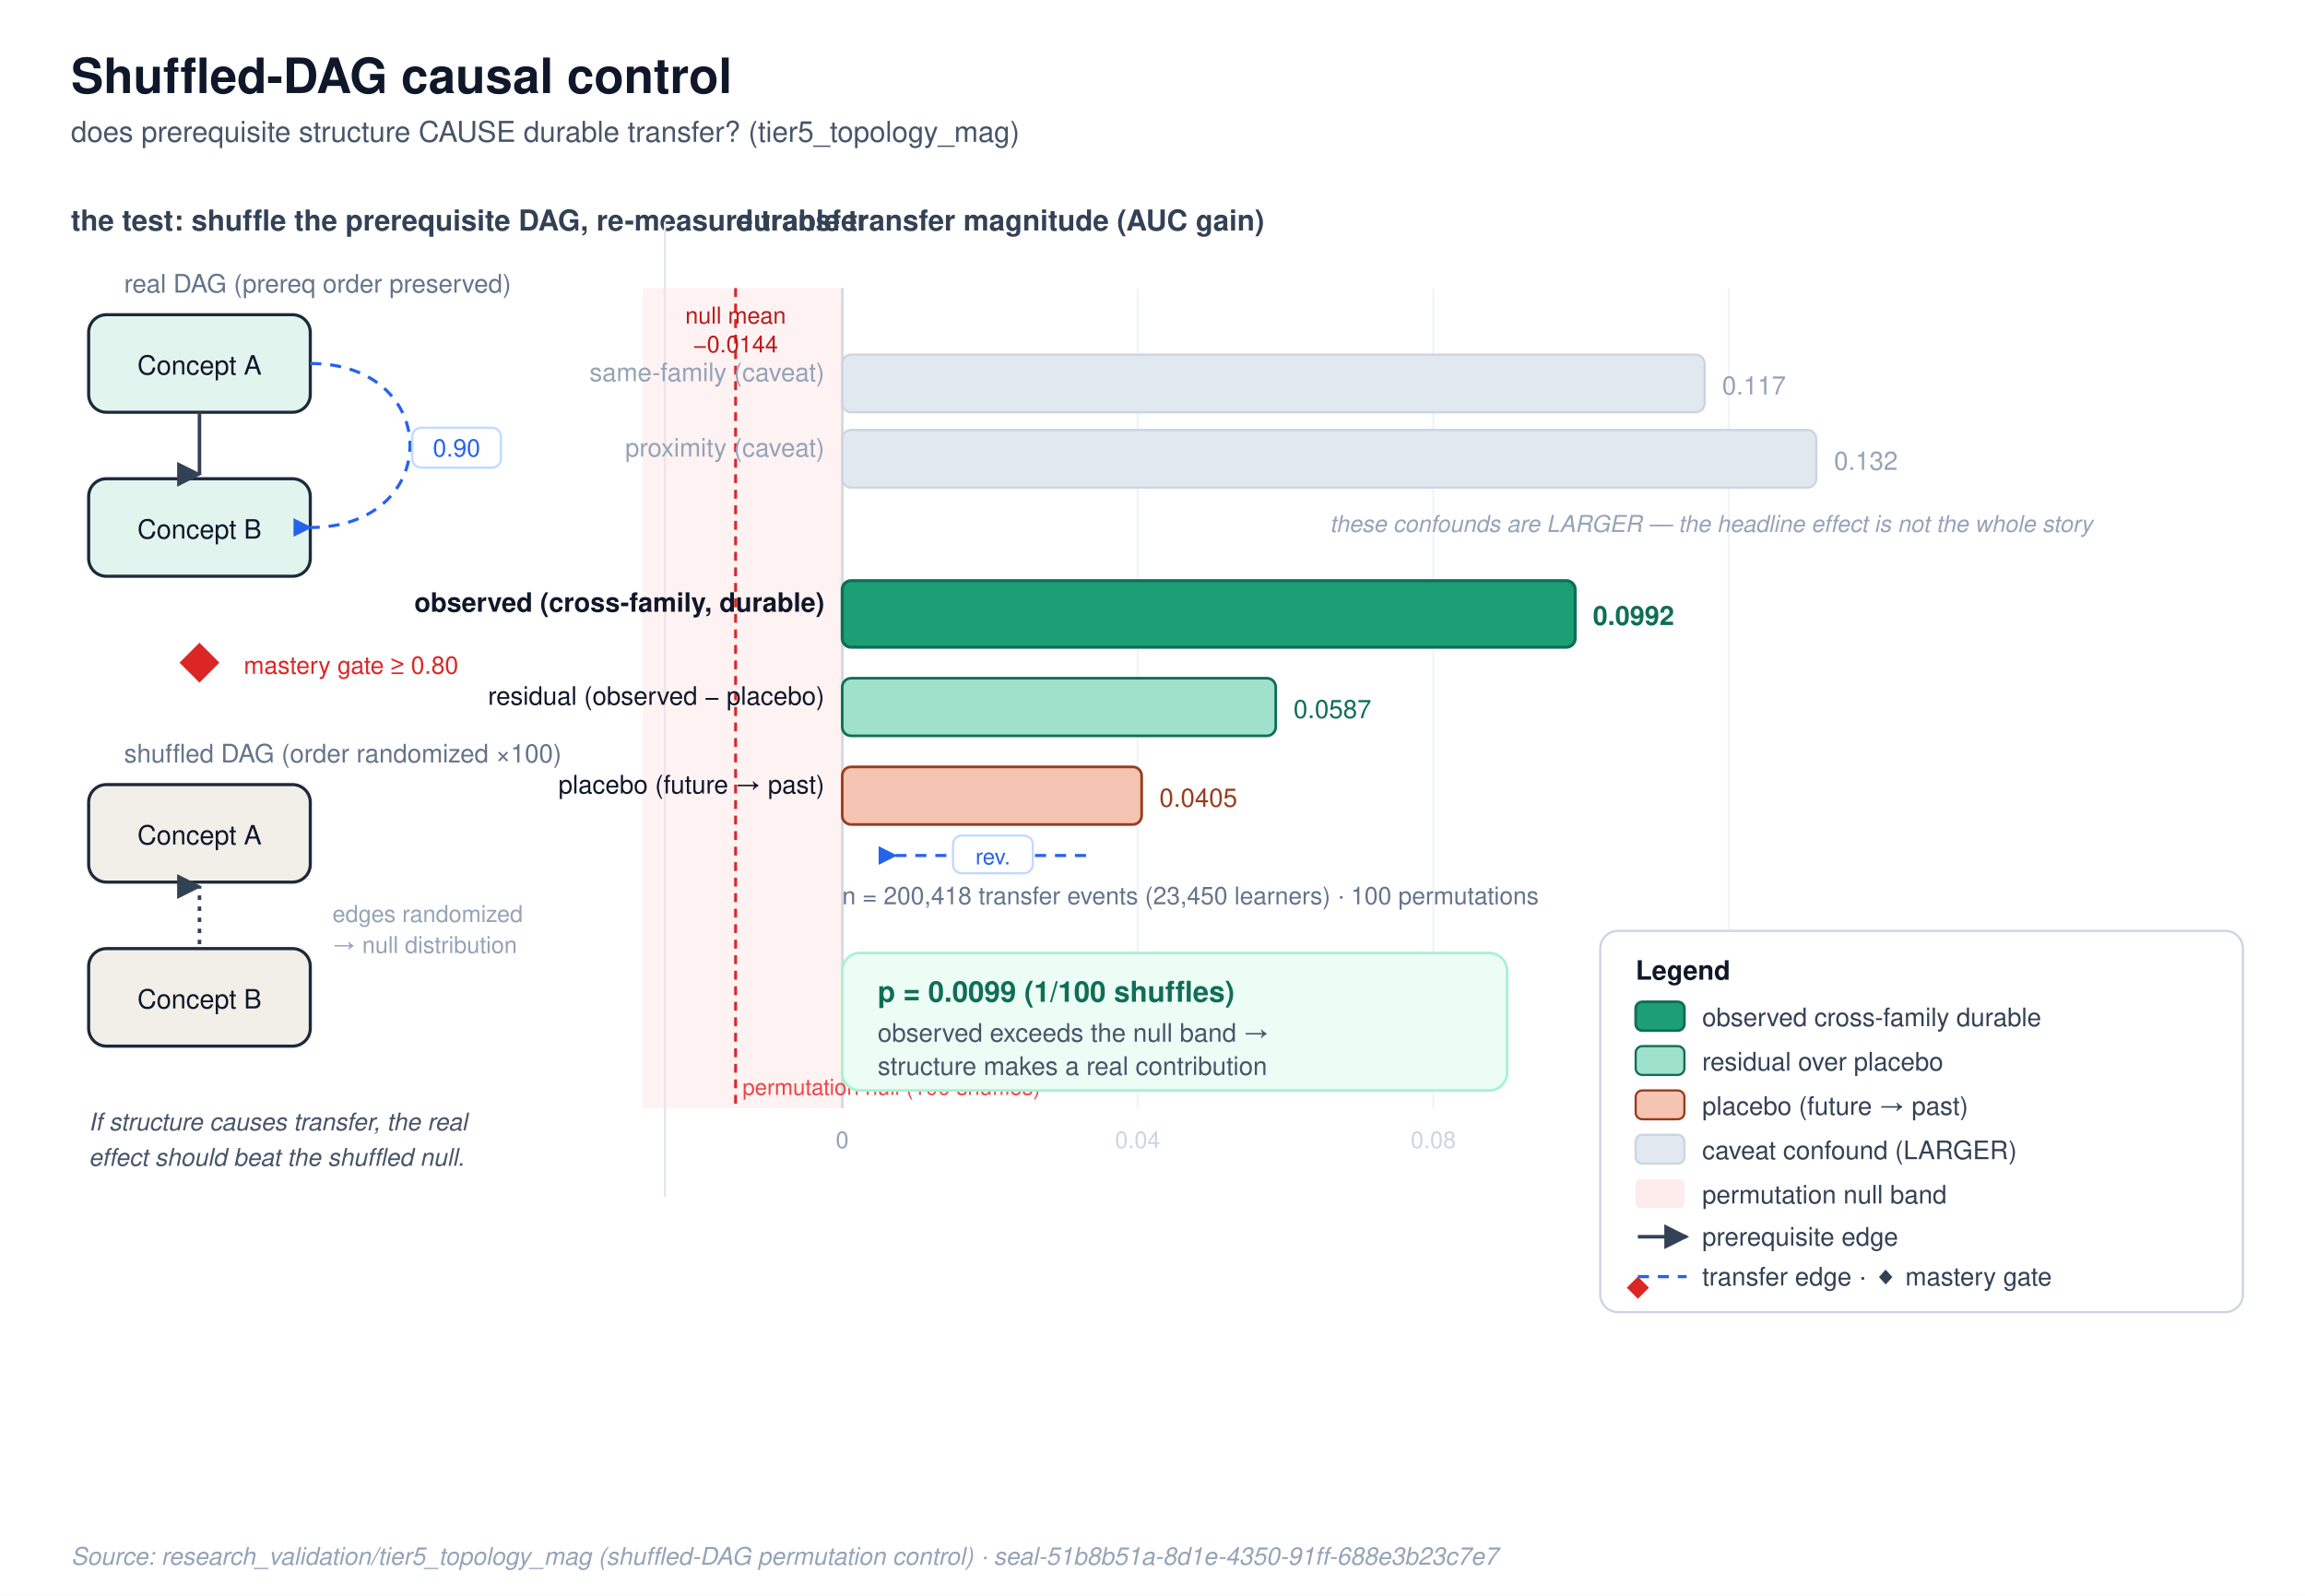
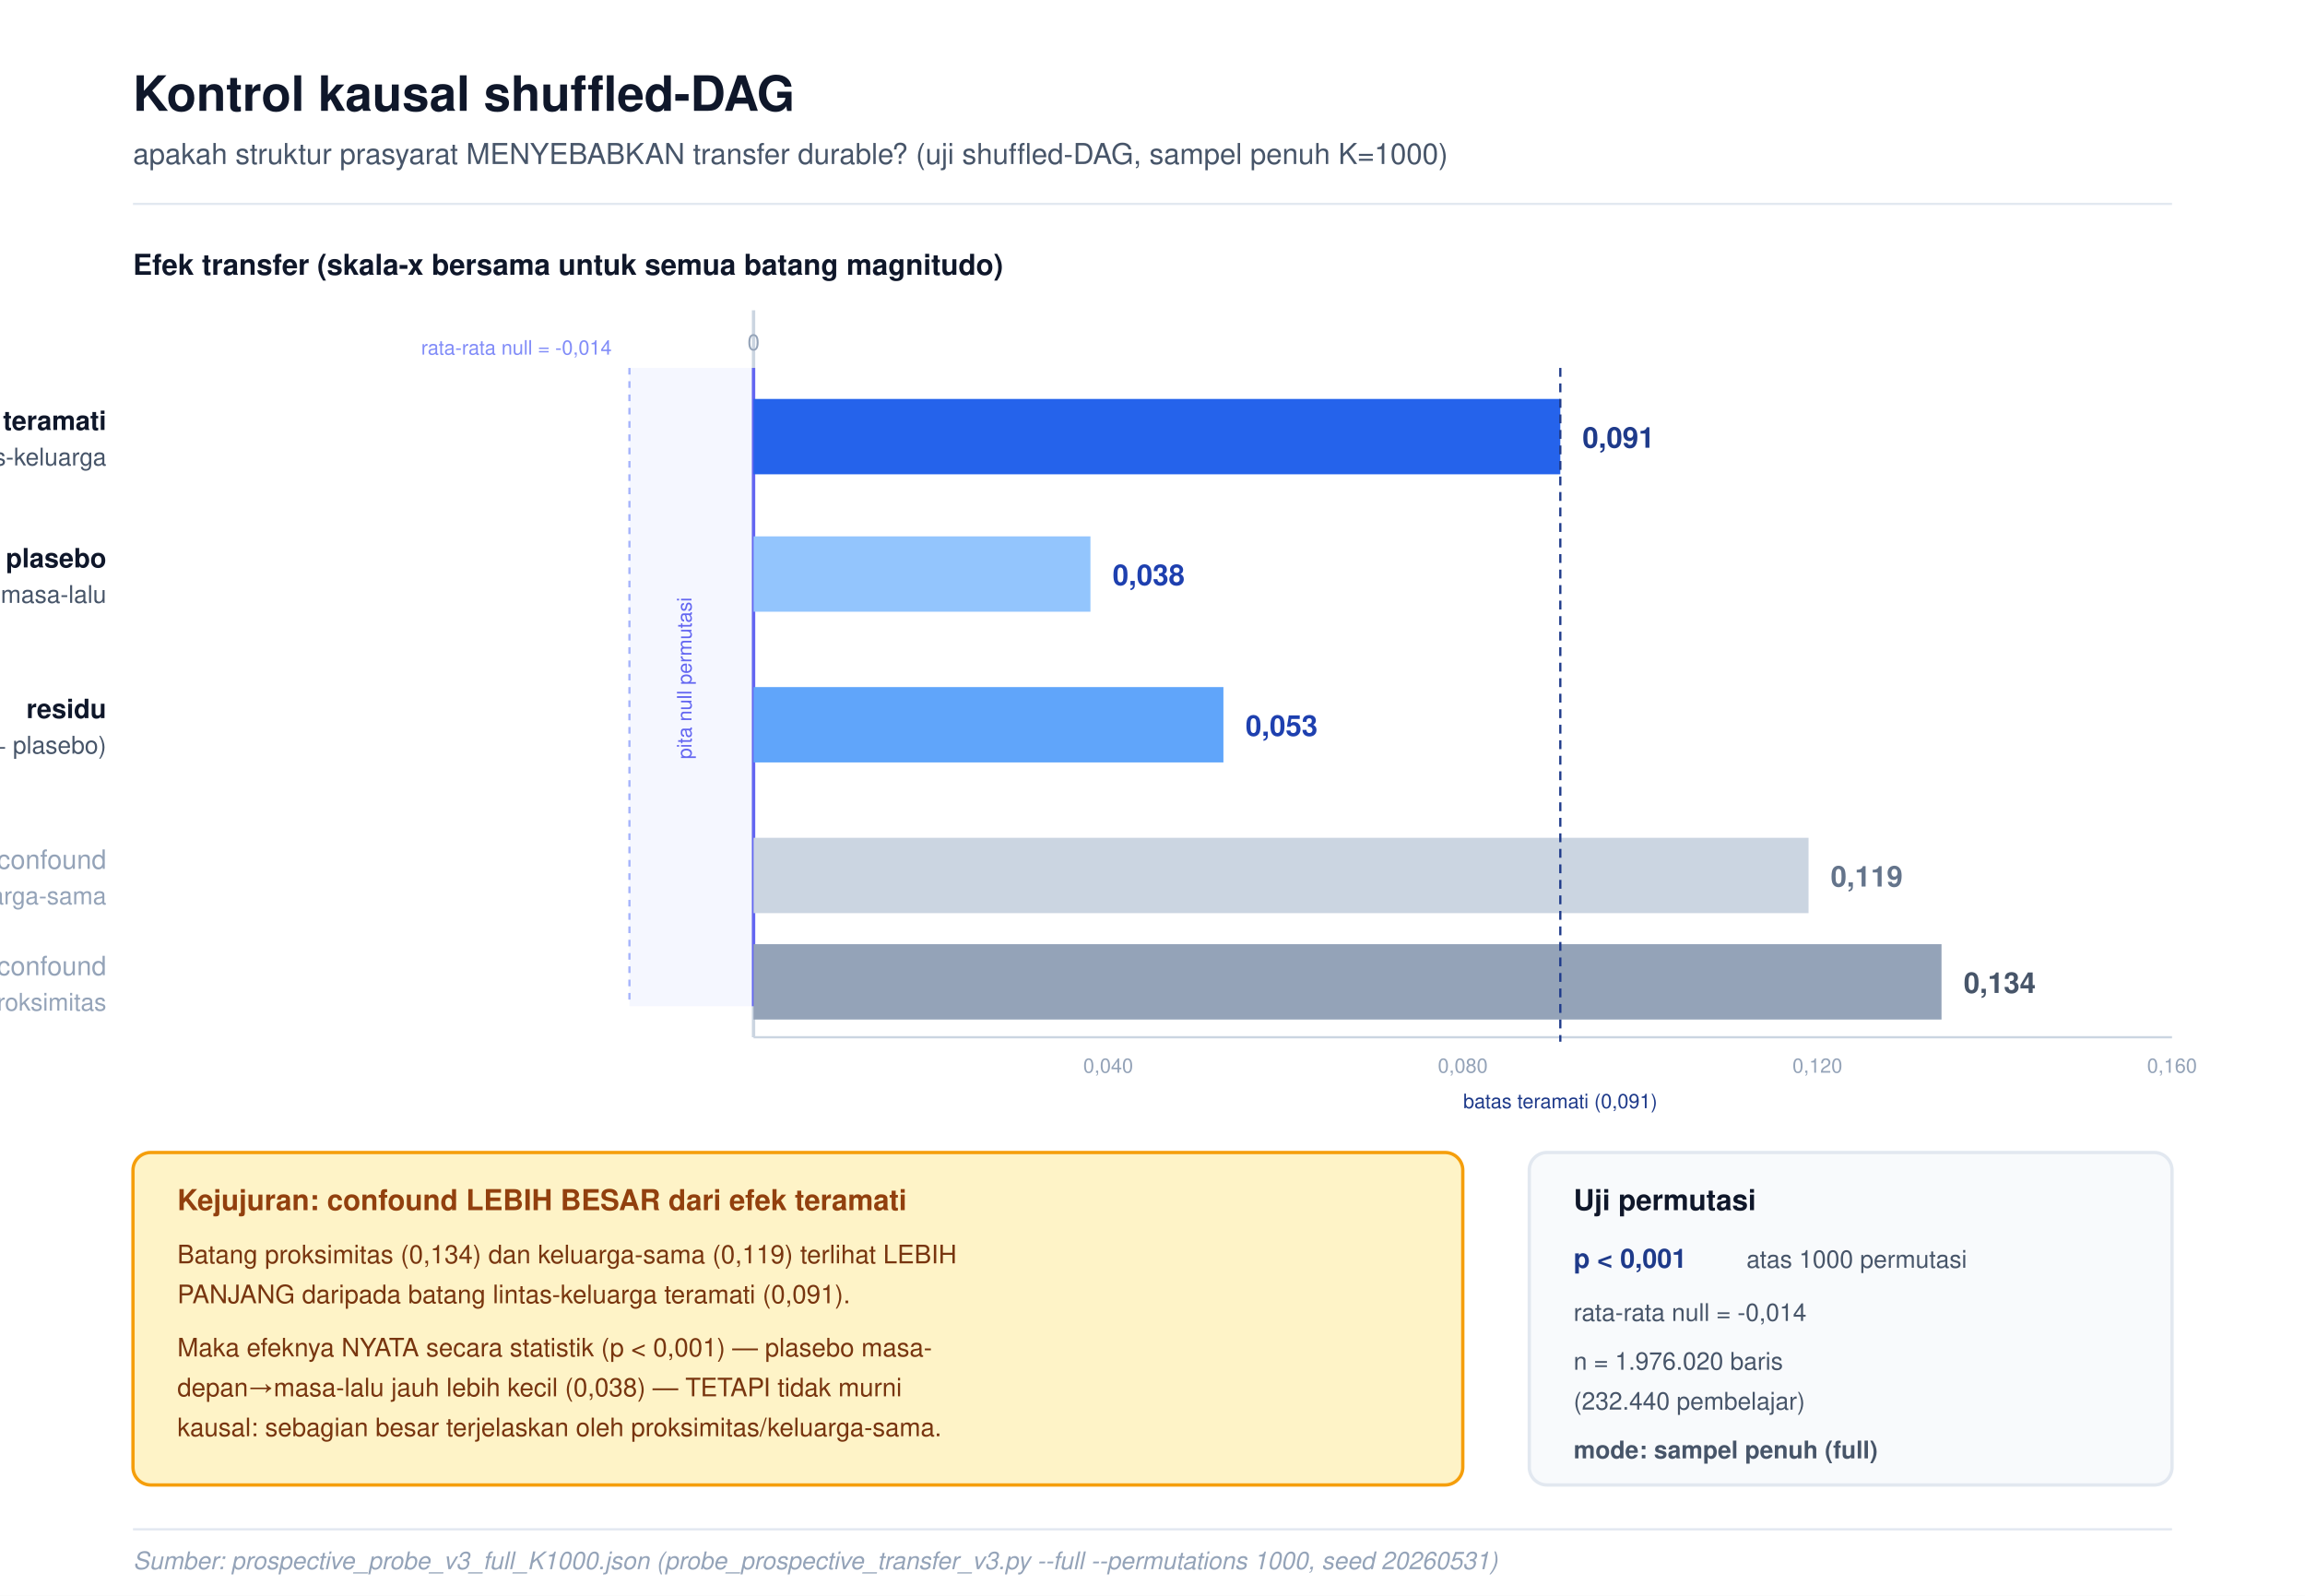
- <svg xmlns="http://www.w3.org/2000/svg" viewBox="0 0 1040 720" font-family="Segoe UI, Helvetica, Arial, sans-serif" role="img">
+ <svg xmlns="http://www.w3.org/2000/svg" viewBox="0 0 1040 720" font-family="Segoe UI, Helvetica, Arial, sans-serif">
+   <rect width="1040" height="720" fill="#ffffff" />
  <defs>
-     <marker id="arrow" viewBox="0 0 10 10" refX="9" refY="5" markerWidth="7" markerHeight="7" orient="auto-start-end">
-       <path d="M0,0 L10,5 L0,10 z" fill="#334155" />
-     </marker>
-     <marker id="arrowblue" viewBox="0 0 10 10" refX="9" refY="5" markerWidth="6" markerHeight="6" orient="auto-start-end">
-       <path d="M0,0 L10,5 L0,10 z" fill="#2563eb" />
+     <marker id="arrow" markerWidth="8" markerHeight="8" refX="6" refY="3" orient="auto" markerUnits="strokeWidth">
+       <path d="M0,0 L6,3 L0,6 Z" fill="#475569" />
    </marker>
  </defs>
-   <rect width="1040" height="720" fill="#ffffff" />
-   <text x="32" y="42" font-size="22" font-weight="bold" fill="#0f172a">Shuffled-DAG causal control</text>
-   <text x="32" y="64" font-size="13" fill="#475569">does prerequisite structure CAUSE durable transfer? (tier5_topology_mag)</text>
-   <text x="32" y="104" font-size="13" font-weight="bold" fill="#334155">the test: shuffle the prerequisite DAG, re-measure transfer</text>
-   <text x="56" y="132" font-size="11.5" fill="#64748b">real DAG (prereq order preserved)</text>
-   <g>
-     <rect x="40" y="142" width="100" height="44" rx="8" fill="#E1F5EE" stroke="#1e293b" stroke-width="1.4" />
-     <text x="90" y="169" font-size="12" fill="#0f172a" text-anchor="middle">Concept A</text>
-     <rect x="40" y="216" width="100" height="44" rx="8" fill="#E1F5EE" stroke="#1e293b" stroke-width="1.4" />
-     <text x="90" y="243" font-size="12" fill="#0f172a" text-anchor="middle">Concept B</text>
-   </g>
-   <line x1="90" y1="186" x2="90" y2="214" stroke="#334155" stroke-width="1.6" marker-end="url(#arrow)" />
-   <path d="M140,164 C200,164 200,238 140,238" fill="none" stroke="#2563eb" stroke-width="1.4" stroke-dasharray="5 4" marker-end="url(#arrowblue)" />
-   <rect x="186" y="193" width="40" height="18" rx="4" fill="#ffffff" stroke="#bfdbfe" stroke-width="1" />
-   <text x="206" y="206" font-size="11" fill="#2563eb" text-anchor="middle">0.90</text>
-   <path d="M90 290 l9 9 l-9 9 l-9 -9 z" fill="#dc2626" />
-   <text x="110" y="304" font-size="11" fill="#dc2626">mastery gate ≥ 0.80</text>
-   <text x="56" y="344" font-size="11.5" fill="#64748b">shuffled DAG (order randomized ×100)</text>
-   <g>
-     <rect x="40" y="354" width="100" height="44" rx="8" fill="#F1EFE8" stroke="#1e293b" stroke-width="1.4" />
-     <text x="90" y="381" font-size="12" fill="#0f172a" text-anchor="middle">Concept A</text>
-     <rect x="40" y="428" width="100" height="44" rx="8" fill="#F1EFE8" stroke="#1e293b" stroke-width="1.4" />
-     <text x="90" y="455" font-size="12" fill="#0f172a" text-anchor="middle">Concept B</text>
-   </g>
-   <line x1="90" y1="426" x2="90" y2="400" stroke="#334155" stroke-width="1.6" stroke-dasharray="2 3" marker-end="url(#arrow)" />
-   <text x="150" y="416" font-size="10.5" fill="#94a3b8">edges randomized</text>
-   <text x="150" y="430" font-size="10.5" fill="#94a3b8">→ null distribution</text>
-   <text x="40" y="510" font-size="11" fill="#475569" font-style="italic">If structure causes transfer, the real</text>
-   <text x="40" y="526" font-size="11" fill="#475569" font-style="italic">effect should beat the shuffled null.</text>
-   <line x1="300" y1="100" x2="300" y2="540" stroke="#e2e8f0" stroke-width="1" />
-   <text x="332" y="104" font-size="13" font-weight="bold" fill="#334155">durable transfer magnitude (AUC gain)</text>
-   <line x1="380" y1="130" x2="380" y2="500" stroke="#cbd5e1" stroke-width="1.2" />
-   <text x="380" y="518" font-size="10.5" fill="#94a3b8" text-anchor="middle">0</text>
-   <line x1="513.3" y1="130" x2="513.3" y2="500" stroke="#f1f5f9" stroke-width="1" />
-   <text x="513.3" y="518" font-size="10.5" fill="#cbd5e1" text-anchor="middle">0.04</text>
-   <line x1="646.7" y1="130" x2="646.7" y2="500" stroke="#f1f5f9" stroke-width="1" />
-   <text x="646.7" y="518" font-size="10.5" fill="#cbd5e1" text-anchor="middle">0.08</text>
-   <line x1="780" y1="130" x2="780" y2="500" stroke="#f1f5f9" stroke-width="1" />
-   <text x="780" y="518" font-size="10.5" fill="#cbd5e1" text-anchor="middle">0.12</text>
-   <rect x="290" y="130" width="90" height="370" fill="#fee2e2" opacity="0.45" />
-   <line x1="331.9" y1="130" x2="331.9" y2="500" stroke="#dc2626" stroke-width="1.3" stroke-dasharray="4 3" />
-   <text x="331.9" y="146" font-size="10.5" fill="#b91c1c" text-anchor="middle">null mean</text>
-   <text x="331.9" y="159" font-size="10.5" fill="#b91c1c" text-anchor="middle">−0.0144</text>
-   <text x="335" y="494" font-size="10" fill="#ef4444">permutation null (100 shuffles)</text>
-   <text x="372" y="172" font-size="11.5" fill="#94a3b8" text-anchor="end">same-family (caveat)</text>
-   <rect x="380" y="160" width="389.1" height="26" rx="4" fill="#e2e8f0" stroke="#cbd5e1" stroke-width="1" />
-   <text x="777" y="178" font-size="11.5" fill="#94a3b8">0.117</text>
-   <text x="372" y="206" font-size="11.5" fill="#94a3b8" text-anchor="end">proximity (caveat)</text>
-   <rect x="380" y="194" width="439.5" height="26" rx="4" fill="#e2e8f0" stroke="#cbd5e1" stroke-width="1" />
-   <text x="827.5" y="212" font-size="11.5" fill="#94a3b8">0.132</text>
-   <text x="600" y="240" font-size="10.5" fill="#94a3b8" font-style="italic">these confounds are LARGER — the headline effect is not the whole story</text>
-   <text x="372" y="276" font-size="12" fill="#0f172a" font-weight="bold" text-anchor="end">observed (cross-family, durable)</text>
-   <rect x="380" y="262" width="330.7" height="30" rx="4" fill="#1D9E75" stroke="#0F6E56" stroke-width="1.4" />
-   <text x="718.7" y="282" font-size="12" fill="#0F6E56" font-weight="bold">0.0992</text>
-   <text x="372" y="318" font-size="11.5" fill="#0f172a" text-anchor="end">residual (observed − placebo)</text>
-   <rect x="380" y="306" width="195.6" height="26" rx="4" fill="#9FE1CB" stroke="#0F6E56" stroke-width="1.2" />
-   <text x="583.6" y="324" font-size="11.5" fill="#0F6E56">0.0587</text>
-   <text x="372" y="358" font-size="11.5" fill="#0f172a" text-anchor="end">placebo (future → past)</text>
-   <rect x="380" y="346" width="135.1" height="26" rx="4" fill="#F5C4B3" stroke="#993C1D" stroke-width="1.2" />
-   <text x="523.1" y="364" font-size="11.5" fill="#993C1D">0.0405</text>
-   <path d="M404,386 C440,386 455,386 491,386" fill="none" stroke="#2563eb" stroke-width="1.4" stroke-dasharray="5 4" marker-start="url(#arrowblue)" />
-   <rect x="430" y="377" width="36" height="17" rx="4" fill="#ffffff" stroke="#bfdbfe" stroke-width="1" />
-   <text x="448" y="390" font-size="10" fill="#2563eb" text-anchor="middle">rev.</text>
-   <text x="380" y="408" font-size="11" fill="#64748b">n = 200,418 transfer events (23,450 learners) · 100 permutations</text>
-   <rect x="380" y="430" width="300" height="62" rx="8" fill="#ecfdf5" stroke="#a7f3d0" stroke-width="1.2" />
-   <text x="396" y="452" font-size="13" fill="#0F6E56" font-weight="bold">p = 0.0099  (1/100 shuffles)</text>
-   <text x="396" y="470" font-size="11.5" fill="#475569">observed exceeds the null band →</text>
-   <text x="396" y="485" font-size="11.5" fill="#475569">structure makes a real contribution</text>
-   <rect x="722" y="420" width="290" height="172" rx="8" fill="#ffffff" stroke="#cbd5e1" stroke-width="1" />
-   <text x="738" y="442" font-size="12" font-weight="bold" fill="#0f172a">Legend</text>
-   <rect x="738" y="452" width="22" height="13" rx="3" fill="#1D9E75" stroke="#0F6E56" stroke-width="1.2" />
-   <text x="768" y="463" font-size="11.5" fill="#334155">observed cross-family durable</text>
-   <rect x="738" y="472" width="22" height="13" rx="3" fill="#9FE1CB" stroke="#0F6E56" stroke-width="1" />
-   <text x="768" y="483" font-size="11.5" fill="#334155">residual over placebo</text>
-   <rect x="738" y="492" width="22" height="13" rx="3" fill="#F5C4B3" stroke="#993C1D" stroke-width="1" />
-   <text x="768" y="503" font-size="11.5" fill="#334155">placebo (future → past)</text>
-   <rect x="738" y="512" width="22" height="13" rx="3" fill="#e2e8f0" stroke="#cbd5e1" stroke-width="1" />
-   <text x="768" y="523" font-size="11.5" fill="#334155">caveat confound (LARGER)</text>
-   <rect x="738" y="532" width="22" height="13" rx="2" fill="#fee2e2" opacity="0.7" />
-   <text x="768" y="543" font-size="11.5" fill="#334155">permutation null band</text>
-   <line x1="739" y1="558" x2="761" y2="558" stroke="#334155" stroke-width="1.6" marker-end="url(#arrow)" />
-   <text x="768" y="562" font-size="11.5" fill="#334155">prerequisite edge</text>
-   <line x1="739" y1="576" x2="761" y2="576" stroke="#2563eb" stroke-width="1.4" stroke-dasharray="5 4" />
-   <path d="M90 575 l5 5 l-5 5 l-5 -5 z" fill="#dc2626" transform="translate(649,1)" />
-   <text x="768" y="580" font-size="11.5" fill="#334155">transfer edge · ◆ mastery gate</text>
-   <text x="32" y="706" font-size="11" fill="#94a3b8" font-style="italic">Source: research_validation/tier5_topology_mag (shuffled-DAG permutation control) · seal-51b8b51a-8d1e-4350-91ff-688e3b23c7e7</text>
+   <text x="60" y="50" font-size="22" font-weight="bold" fill="#0f172a">Kontrol kausal shuffled-DAG</text>
+   <text x="60" y="74" font-size="13" fill="#475569">apakah struktur prasyarat MENYEBABKAN transfer durable? (uji shuffled-DAG, sampel penuh K=1000)</text>
+   <line x1="60" y1="92" x2="980" y2="92" stroke="#e2e8f0" stroke-width="1" />
+   <text x="60" y="124" font-size="13" font-weight="bold" fill="#0f172a">Efek transfer (skala-x bersama untuk semua batang magnitudo)</text>
+   <line x1="340" y1="140" x2="340" y2="468" stroke="#cbd5e1" stroke-width="1.5" />
+   <text x="340" y="158" font-size="10" fill="#94a3b8" text-anchor="middle">0</text>
+   <line x1="340" y1="468" x2="980" y2="468" stroke="#cbd5e1" stroke-width="1" />
+   <text x="500" y="484" font-size="9" fill="#94a3b8" text-anchor="middle">0,040</text>
+   <text x="660" y="484" font-size="9" fill="#94a3b8" text-anchor="middle">0,080</text>
+   <text x="820" y="484" font-size="9" fill="#94a3b8" text-anchor="middle">0,120</text>
+   <text x="980" y="484" font-size="9" fill="#94a3b8" text-anchor="middle">0,160</text>
+   <rect x="284" y="166" width="56" height="288" fill="#eef2ff" opacity="0.6" />
+   <line x1="284" y1="166" x2="284" y2="454" stroke="#a5b4fc" stroke-width="1" stroke-dasharray="3,3" />
+   <line x1="340" y1="166" x2="340" y2="454" stroke="#6366f1" stroke-width="1.5" />
+   <text x="312" y="306" font-size="9" fill="#6366f1" text-anchor="middle" transform="rotate(-90 312 306)">pita null permutasi</text>
+   <text x="276" y="160" font-size="9" fill="#818cf8" text-anchor="end">rata-rata null = -0,014</text>
+   <text x="48" y="194" font-size="12" fill="#0f172a" text-anchor="end" font-weight="bold">teramati</text>
+   <text x="48" y="210" font-size="11" fill="#475569" text-anchor="end">lintas-keluarga</text>
+   <rect x="340" y="180" width="364" height="34" fill="#2563eb" />
+   <text x="714" y="202" font-size="13" fill="#1e3a8a" font-weight="bold">0,091</text>
+   <text x="48" y="256" font-size="12" fill="#0f172a" text-anchor="end" font-weight="bold">plasebo</text>
+   <text x="48" y="272" font-size="11" fill="#475569" text-anchor="end">masa-depan→masa-lalu</text>
+   <rect x="340" y="242" width="152" height="34" fill="#93c5fd" />
+   <text x="502" y="264" font-size="13" fill="#1e40af" font-weight="bold">0,038</text>
+   <text x="48" y="324" font-size="12" fill="#0f172a" text-anchor="end" font-weight="bold">residu</text>
+   <text x="48" y="340" font-size="11" fill="#475569" text-anchor="end">(teramati − plasebo)</text>
+   <rect x="340" y="310" width="212" height="34" fill="#60a5fa" />
+   <text x="562" y="332" font-size="13" fill="#1e40af" font-weight="bold">0,053</text>
+   <text x="48" y="392" font-size="12" fill="#94a3b8" text-anchor="end">confound</text>
+   <text x="48" y="408" font-size="11" fill="#94a3b8" text-anchor="end">keluarga-sama</text>
+   <rect x="340" y="378" width="476" height="34" fill="#cbd5e1" />
+   <text x="826" y="400" font-size="13" fill="#64748b" font-weight="bold">0,119</text>
+   <text x="48" y="440" font-size="12" fill="#94a3b8" text-anchor="end">confound</text>
+   <text x="48" y="456" font-size="11" fill="#94a3b8" text-anchor="end">proksimitas</text>
+   <rect x="340" y="426" width="536" height="34" fill="#94a3b8" />
+   <text x="886" y="448" font-size="13" fill="#475569" font-weight="bold">0,134</text>
+   <line x1="704" y1="166" x2="704" y2="470" stroke="#1e3a8a" stroke-width="1" stroke-dasharray="4,3" />
+   <text x="704" y="500" font-size="9" fill="#1e3a8a" text-anchor="middle">batas teramati (0,091)</text>
+   <rect x="60" y="520" width="600" height="150" rx="8" fill="#fef3c7" stroke="#f59e0b" stroke-width="1.5" />
+   <text x="80" y="546" font-size="13" font-weight="bold" fill="#92400e">Kejujuran: confound LEBIH BESAR dari efek teramati</text>
+   <text x="80" y="570" font-size="11.5" fill="#78350f">Batang proksimitas (0,134) dan keluarga-sama (0,119) terlihat LEBIH</text>
+   <text x="80" y="588" font-size="11.5" fill="#78350f">PANJANG daripada batang lintas-keluarga teramati (0,091).</text>
+   <text x="80" y="612" font-size="11.5" fill="#78350f">Maka efeknya NYATA secara statistik (p &lt; 0,001) — plasebo masa-</text>
+   <text x="80" y="630" font-size="11.5" fill="#78350f">depan→masa-lalu jauh lebih kecil (0,038) — TETAPI tidak murni</text>
+   <text x="80" y="648" font-size="11.5" fill="#78350f">kausal: sebagian besar terjelaskan oleh proksimitas/keluarga-sama.</text>
+   <rect x="690" y="520" width="290" height="150" rx="8" fill="#f8fafc" stroke="#e2e8f0" stroke-width="1.5" />
+   <text x="710" y="546" font-size="13" font-weight="bold" fill="#0f172a">Uji permutasi</text>
+   <text x="710" y="572" font-size="12" fill="#1e3a8a" font-weight="bold">p &lt; 0,001</text>
+   <text x="788" y="572" font-size="11" fill="#475569">atas 1000 permutasi</text>
+   <text x="710" y="596" font-size="11" fill="#475569">rata-rata null = -0,014</text>
+   <text x="710" y="618" font-size="11" fill="#475569">n = 1.976.020 baris</text>
+   <text x="710" y="636" font-size="11" fill="#475569">(232.440 pembelajar)</text>
+   <text x="710" y="658" font-size="11" fill="#475569" font-weight="bold">mode: sampel penuh (full)</text>
+   <line x1="60" y1="690" x2="980" y2="690" stroke="#e2e8f0" stroke-width="1" />
+   <text x="60" y="708" font-size="11" font-style="italic" fill="#94a3b8">Sumber: prospective_probe_v3_full_K1000.json (probe_prospective_transfer_v3.py --full --permutations 1000, seed 20260531)</text>
</svg>
